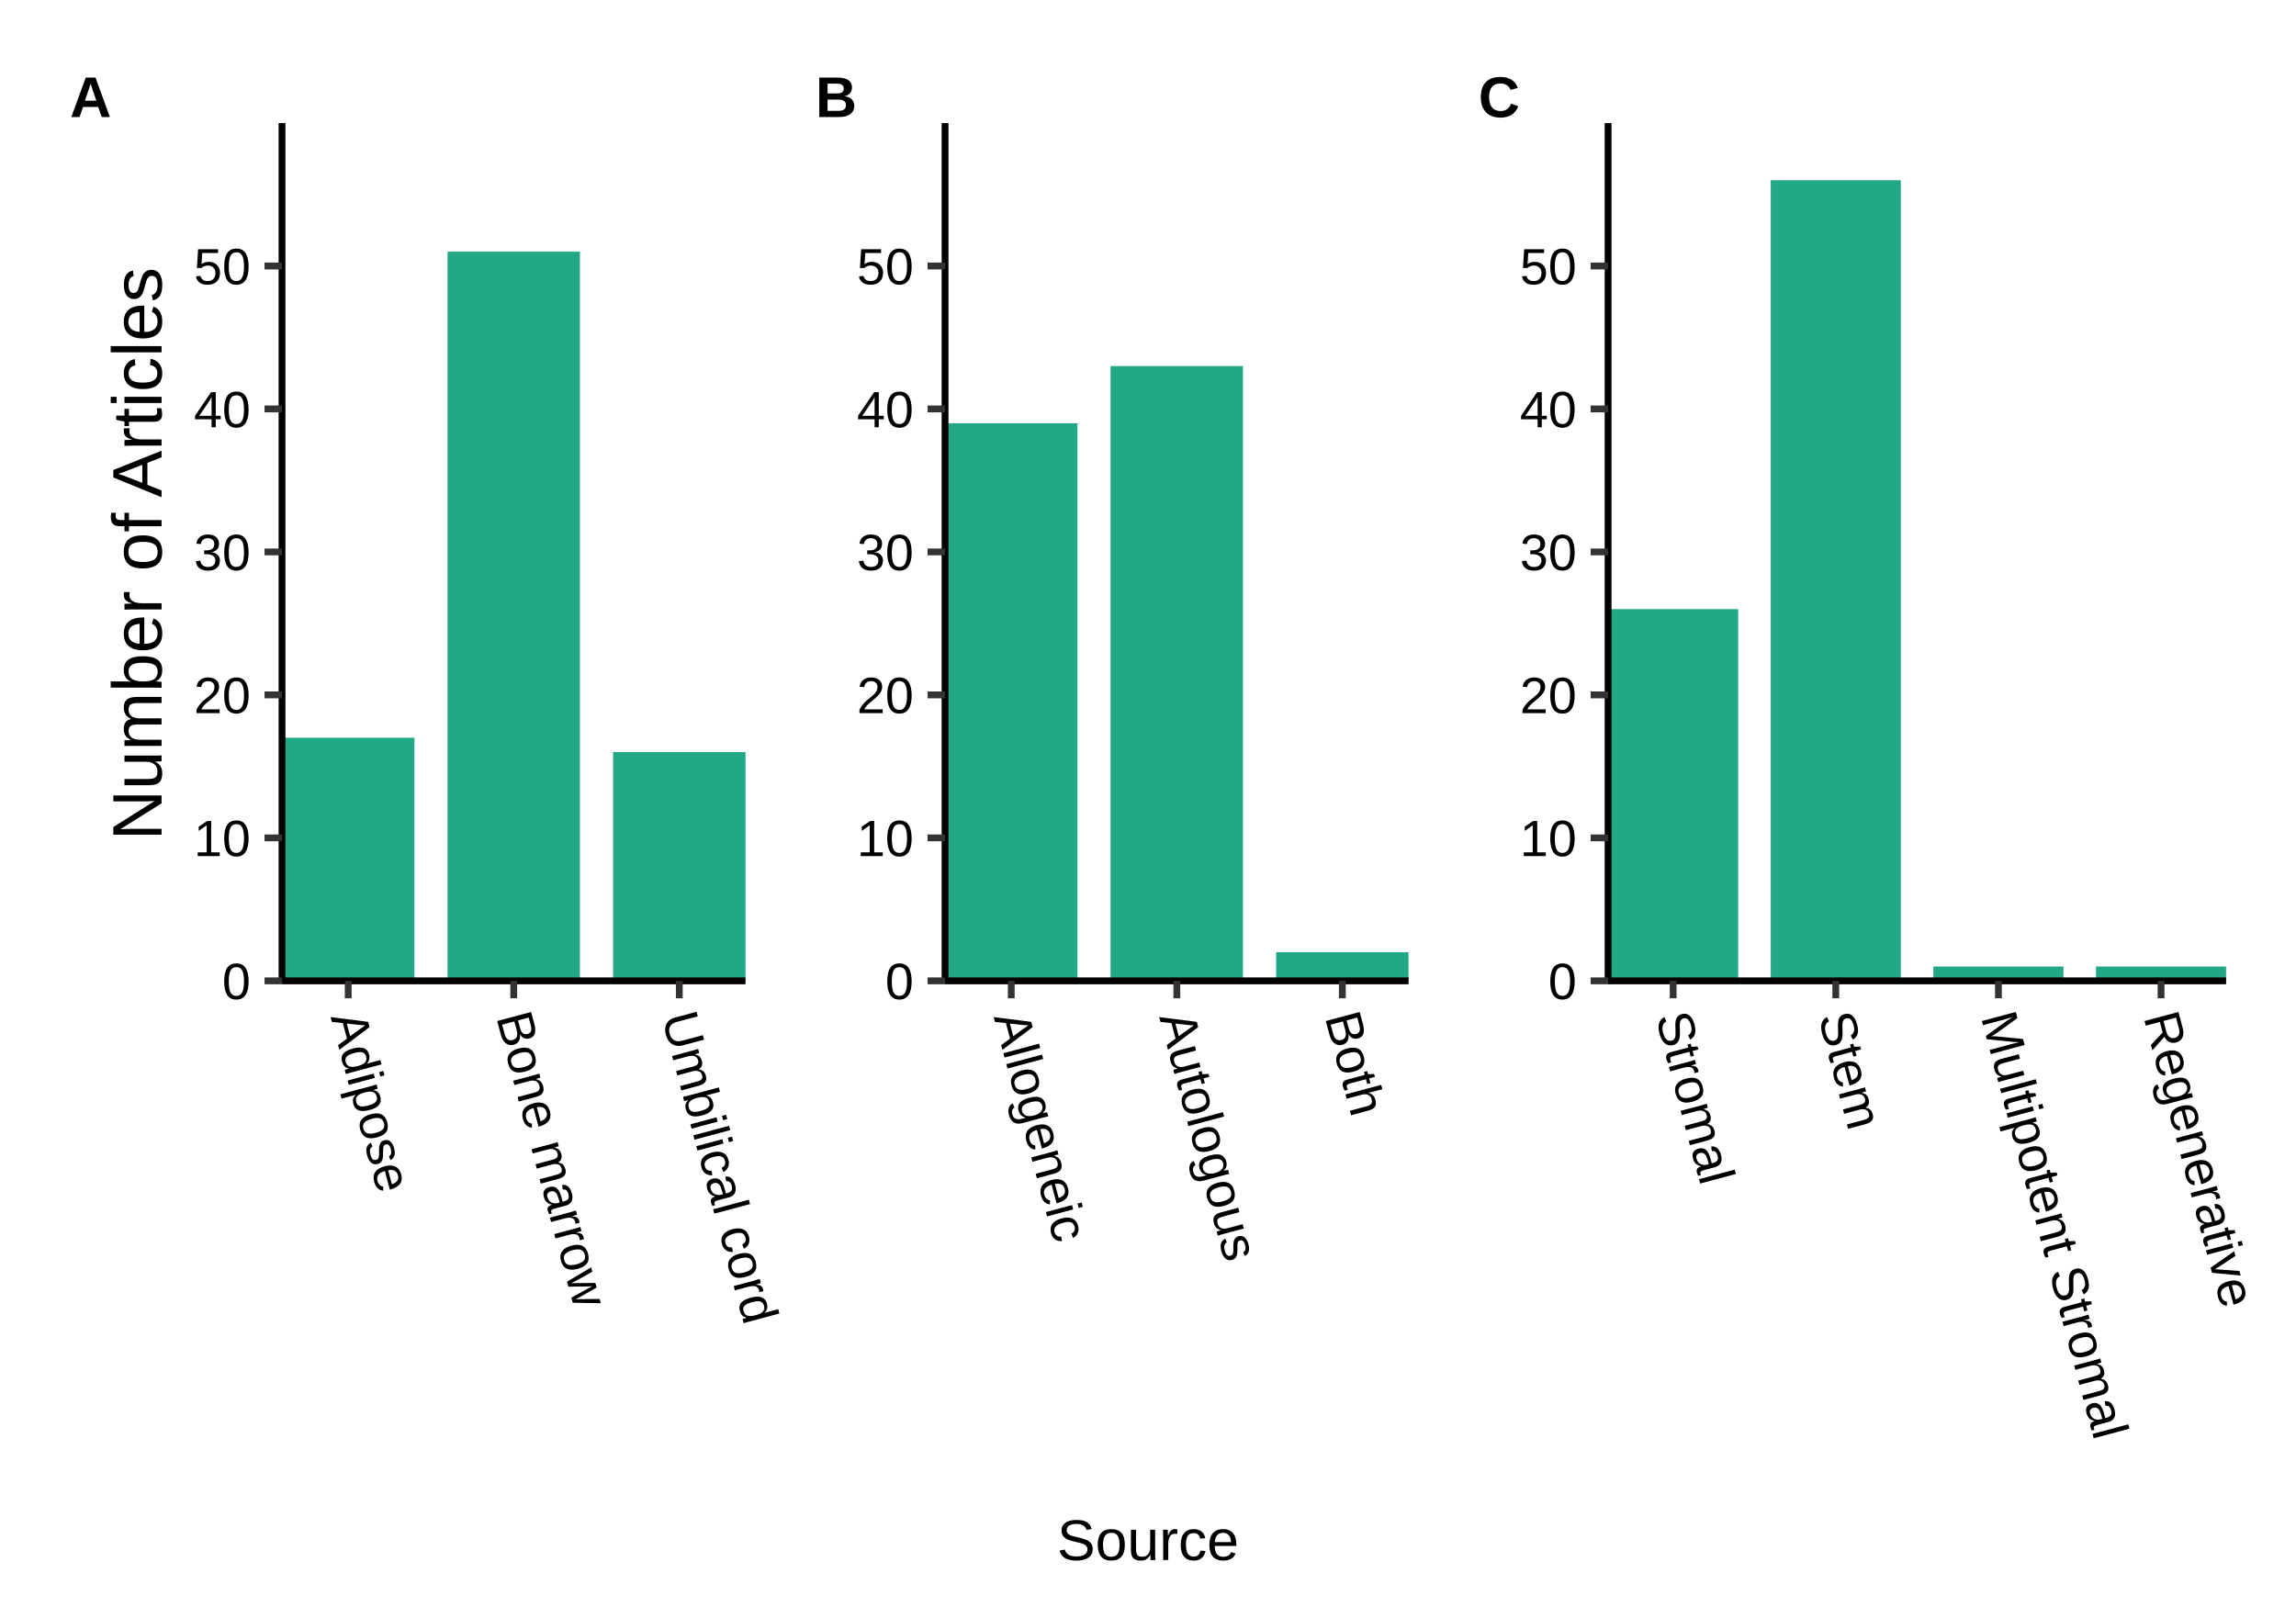
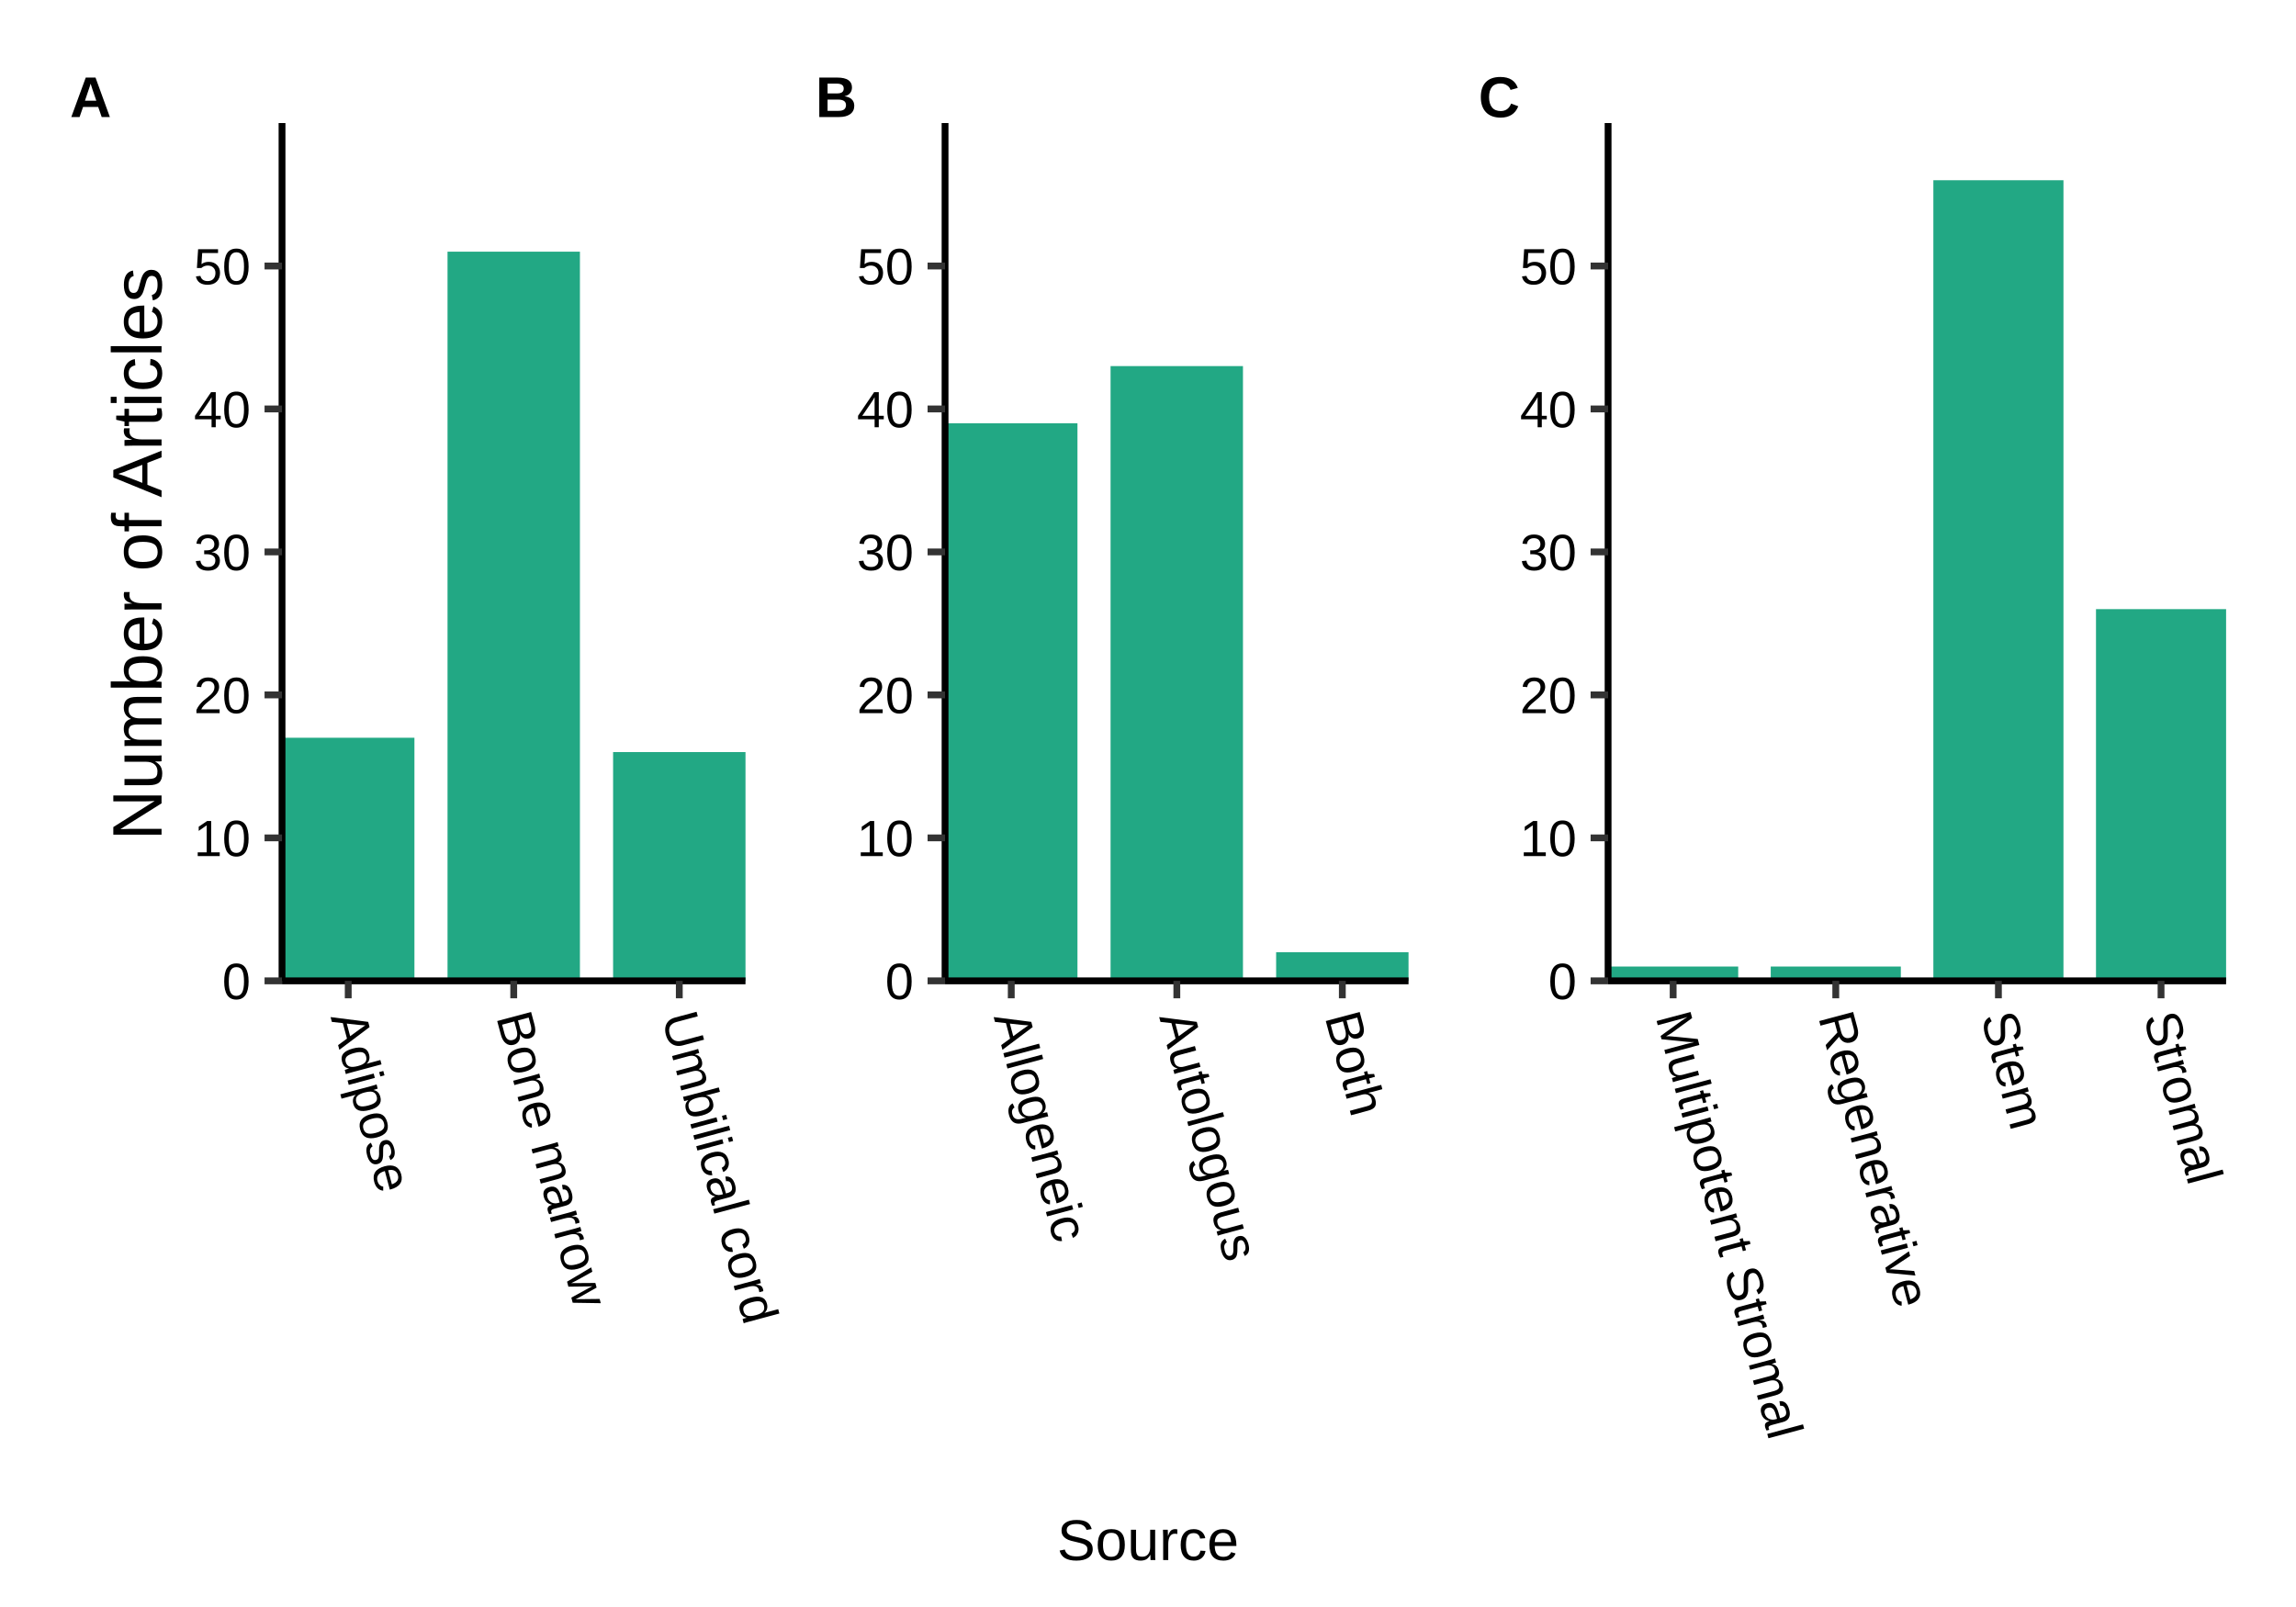
<svg xmlns="http://www.w3.org/2000/svg" viewBox="0 0 360.00 252.00">
  <defs>
    <style type="text/css">
    line, polyline, polygon, path, rect, circle {
      fill: none;
      stroke: #000000;
      stroke-linecap: round;
      stroke-linejoin: round;
      stroke-miterlimit: 10.00;
    }
  </style>
  </defs>
  <rect width="100%" height="100%" style="stroke: none; fill: #FFFFFF;" />
  <rect x="0" y="0.00" width="360.00" height="252.00" style="stroke-width: 1.07; stroke: #FFFFFF; fill: #FFFFFF;" />
  <defs>
    <clipPath id="cpNS40OHwxMjIuMzd8MjMyLjcwfDUuNDg=">
      <rect x="5.48" y="5.48" width="116.89" height="227.23" />
    </clipPath>
  </defs>
  <rect x="5.48" y="5.48" width="116.89" height="227.23" style="stroke-width: 1.07; stroke: #FFFFFF; fill: #FFFFFF;" clip-path="url(#cpNS40OHwxMjIuMzd8MjMyLjcwfDUuNDg=)" />
  <defs>
    <clipPath id="cpMC4wMHwzNjAuMDB8MjUyLjAwfDAuMDA=">
      <rect x="0.00" y="0.00" width="360.00" height="252.00" />
    </clipPath>
  </defs>
  <defs>
    <clipPath id="cpNDQuMjJ8MTE2Ljg5fDE1My44MXwxOS4zMA==">
      <rect x="44.22" y="19.30" width="72.67" height="134.51" />
    </clipPath>
  </defs>
  <rect x="44.22" y="19.30" width="72.67" height="134.51" style="stroke-width: 1.07; stroke: none; fill: #FFFFFF;" clip-path="url(#cpNDQuMjJ8MTE2Ljg5fDE1My44MXwxOS4zMA==)" />
  <rect x="44.22" y="115.69" width="20.76" height="38.11" style="stroke-width: 0.00; stroke: none; stroke-linecap: square; stroke-linejoin: miter; fill: #22A884;" clip-path="url(#cpNDQuMjJ8MTE2Ljg5fDE1My44MXwxOS4zMA==)" />
  <rect x="70.17" y="39.47" width="20.76" height="114.33" style="stroke-width: 0.00; stroke: none; stroke-linecap: square; stroke-linejoin: miter; fill: #22A884;" clip-path="url(#cpNDQuMjJ8MTE2Ljg5fDE1My44MXwxOS4zMA==)" />
  <rect x="96.13" y="117.94" width="20.76" height="35.87" style="stroke-width: 0.00; stroke: none; stroke-linecap: square; stroke-linejoin: miter; fill: #22A884;" clip-path="url(#cpNDQuMjJ8MTE2Ljg5fDE1My44MXwxOS4zMA==)" />
  <defs>
    <clipPath id="cpMC4wMHwzNjAuMDB8MjUyLjAwfDAuMDA=">
      <rect x="0.00" y="0.00" width="360.00" height="252.00" />
    </clipPath>
  </defs>
  <polyline points="44.22,153.81 44.22,19.30 " style="stroke-width: 1.07; stroke-linecap: butt;" clip-path="url(#cpMC4wMHwzNjAuMDB8MjUyLjAwfDAuMDA=)" />
  <g clip-path="url(#cpMC4wMHwzNjAuMDB8MjUyLjAwfDAuMDA=)">
    <text x="34.84" y="156.67" style="font-size: 8.00px; font-family: Arial;" textLength="4.45px" lengthAdjust="spacingAndGlyphs">0</text>
  </g>
  <g clip-path="url(#cpMC4wMHwzNjAuMDB8MjUyLjAwfDAuMDA=)">
    <text x="30.39" y="134.25" style="font-size: 8.00px; font-family: Arial;" textLength="8.90px" lengthAdjust="spacingAndGlyphs">10</text>
  </g>
  <g clip-path="url(#cpMC4wMHwzNjAuMDB8MjUyLjAwfDAuMDA=)">
    <text x="30.39" y="111.83" style="font-size: 8.00px; font-family: Arial;" textLength="8.90px" lengthAdjust="spacingAndGlyphs">20</text>
  </g>
  <g clip-path="url(#cpMC4wMHwzNjAuMDB8MjUyLjAwfDAuMDA=)">
    <text x="30.39" y="89.41" style="font-size: 8.00px; font-family: Arial;" textLength="8.90px" lengthAdjust="spacingAndGlyphs">30</text>
  </g>
  <g clip-path="url(#cpMC4wMHwzNjAuMDB8MjUyLjAwfDAuMDA=)">
    <text x="30.39" y="67.00" style="font-size: 8.00px; font-family: Arial;" textLength="8.90px" lengthAdjust="spacingAndGlyphs">40</text>
  </g>
  <g clip-path="url(#cpMC4wMHwzNjAuMDB8MjUyLjAwfDAuMDA=)">
    <text x="30.39" y="44.58" style="font-size: 8.00px; font-family: Arial;" textLength="8.90px" lengthAdjust="spacingAndGlyphs">50</text>
  </g>
  <polyline points="41.48,153.81 44.22,153.81 " style="stroke-width: 1.07; stroke: #333333; stroke-linecap: butt;" clip-path="url(#cpMC4wMHwzNjAuMDB8MjUyLjAwfDAuMDA=)" />
  <polyline points="41.48,131.39 44.22,131.39 " style="stroke-width: 1.07; stroke: #333333; stroke-linecap: butt;" clip-path="url(#cpMC4wMHwzNjAuMDB8MjUyLjAwfDAuMDA=)" />
  <polyline points="41.48,108.97 44.22,108.97 " style="stroke-width: 1.07; stroke: #333333; stroke-linecap: butt;" clip-path="url(#cpMC4wMHwzNjAuMDB8MjUyLjAwfDAuMDA=)" />
  <polyline points="41.48,86.55 44.22,86.55 " style="stroke-width: 1.07; stroke: #333333; stroke-linecap: butt;" clip-path="url(#cpMC4wMHwzNjAuMDB8MjUyLjAwfDAuMDA=)" />
  <polyline points="41.48,64.13 44.22,64.13 " style="stroke-width: 1.07; stroke: #333333; stroke-linecap: butt;" clip-path="url(#cpMC4wMHwzNjAuMDB8MjUyLjAwfDAuMDA=)" />
  <polyline points="41.48,41.71 44.22,41.71 " style="stroke-width: 1.07; stroke: #333333; stroke-linecap: butt;" clip-path="url(#cpMC4wMHwzNjAuMDB8MjUyLjAwfDAuMDA=)" />
  <polyline points="44.22,153.81 116.89,153.81 " style="stroke-width: 1.07; stroke-linecap: butt;" clip-path="url(#cpMC4wMHwzNjAuMDB8MjUyLjAwfDAuMDA=)" />
  <polyline points="54.60,156.55 54.60,153.81 " style="stroke-width: 1.07; stroke: #333333; stroke-linecap: butt;" clip-path="url(#cpMC4wMHwzNjAuMDB8MjUyLjAwfDAuMDA=)" />
  <polyline points="80.55,156.55 80.55,153.81 " style="stroke-width: 1.07; stroke: #333333; stroke-linecap: butt;" clip-path="url(#cpMC4wMHwzNjAuMDB8MjUyLjAwfDAuMDA=)" />
  <polyline points="106.51,156.55 106.51,153.81 " style="stroke-width: 1.07; stroke: #333333; stroke-linecap: butt;" clip-path="url(#cpMC4wMHwzNjAuMDB8MjUyLjAwfDAuMDA=)" />
  <g clip-path="url(#cpMC4wMHwzNjAuMDB8MjUyLjAwfDAuMDA=)">
    <text transform="translate(51.83,159.48) rotate(-285)" style="font-size: 8.00px; font-family: Arial;" textLength="28.91px" lengthAdjust="spacingAndGlyphs">Adipose</text>
  </g>
  <g clip-path="url(#cpMC4wMHwzNjAuMDB8MjUyLjAwfDAuMDA=)">
    <text transform="translate(77.79,159.48) rotate(-285)" style="font-size: 8.00px; font-family: Arial;" textLength="47.57px" lengthAdjust="spacingAndGlyphs">Bone marrow</text>
  </g>
  <g clip-path="url(#cpMC4wMHwzNjAuMDB8MjUyLjAwfDAuMDA=)">
    <text transform="translate(103.74,159.48) rotate(-285)" style="font-size: 8.00px; font-family: Arial;" textLength="50.23px" lengthAdjust="spacingAndGlyphs">Umbilical cord</text>
  </g>
  <g clip-path="url(#cpMC4wMHwzNjAuMDB8MjUyLjAwfDAuMDA=)">
    <text transform="translate(25.33,131.79) rotate(-90)" style="font-size: 11.00px; font-family: Arial;" textLength="90.47px" lengthAdjust="spacingAndGlyphs">Number of Articles</text>
  </g>
  <g clip-path="url(#cpMC4wMHwzNjAuMDB8MjUyLjAwfDAuMDA=)">
    <text x="10.96" y="18.35" style="font-size: 9.00px; font-weight: bold; font-family: Arial;" textLength="6.50px" lengthAdjust="spacingAndGlyphs">A</text>
  </g>
  <defs>
    <clipPath id="cpMTIyLjM3fDIyNi4zM3wyMzIuNzB8NS40OA==">
      <rect x="122.37" y="5.48" width="103.96" height="227.23" />
    </clipPath>
  </defs>
  <rect x="122.37" y="5.48" width="103.96" height="227.23" style="stroke-width: 1.07; stroke: #FFFFFF; fill: #FFFFFF;" clip-path="url(#cpMTIyLjM3fDIyNi4zM3wyMzIuNzB8NS40OA==)" />
  <defs>
    <clipPath id="cpMC4wMHwzNjAuMDB8MjUyLjAwfDAuMDA=">
      <rect x="0.00" y="0.00" width="360.00" height="252.00" />
    </clipPath>
  </defs>
  <defs>
    <clipPath id="cpMTQ4LjE4fDIyMC44NXwxNTMuODF8MTkuMzA=">
      <rect x="148.18" y="19.30" width="72.67" height="134.51" />
    </clipPath>
  </defs>
  <rect x="148.18" y="19.30" width="72.67" height="134.51" style="stroke-width: 1.07; stroke: none; fill: #FFFFFF;" clip-path="url(#cpMTQ4LjE4fDIyMC44NXwxNTMuODF8MTkuMzA=)" />
  <rect x="148.18" y="66.37" width="20.76" height="87.43" style="stroke-width: 0.00; stroke: none; stroke-linecap: square; stroke-linejoin: miter; fill: #22A884;" clip-path="url(#cpMTQ4LjE4fDIyMC44NXwxNTMuODF8MTkuMzA=)" />
  <rect x="174.13" y="57.41" width="20.76" height="96.40" style="stroke-width: 0.00; stroke: none; stroke-linecap: square; stroke-linejoin: miter; fill: #22A884;" clip-path="url(#cpMTQ4LjE4fDIyMC44NXwxNTMuODF8MTkuMzA=)" />
  <rect x="200.09" y="149.32" width="20.76" height="4.48" style="stroke-width: 0.00; stroke: none; stroke-linecap: square; stroke-linejoin: miter; fill: #22A884;" clip-path="url(#cpMTQ4LjE4fDIyMC44NXwxNTMuODF8MTkuMzA=)" />
  <defs>
    <clipPath id="cpMC4wMHwzNjAuMDB8MjUyLjAwfDAuMDA=">
      <rect x="0.00" y="0.00" width="360.00" height="252.00" />
    </clipPath>
  </defs>
  <polyline points="148.18,153.81 148.18,19.30 " style="stroke-width: 1.07; stroke-linecap: butt;" clip-path="url(#cpMC4wMHwzNjAuMDB8MjUyLjAwfDAuMDA=)" />
  <g clip-path="url(#cpMC4wMHwzNjAuMDB8MjUyLjAwfDAuMDA=)">
    <text x="138.80" y="156.67" style="font-size: 8.00px; font-family: Arial;" textLength="4.45px" lengthAdjust="spacingAndGlyphs">0</text>
  </g>
  <g clip-path="url(#cpMC4wMHwzNjAuMDB8MjUyLjAwfDAuMDA=)">
    <text x="134.35" y="134.25" style="font-size: 8.00px; font-family: Arial;" textLength="8.90px" lengthAdjust="spacingAndGlyphs">10</text>
  </g>
  <g clip-path="url(#cpMC4wMHwzNjAuMDB8MjUyLjAwfDAuMDA=)">
    <text x="134.35" y="111.83" style="font-size: 8.00px; font-family: Arial;" textLength="8.90px" lengthAdjust="spacingAndGlyphs">20</text>
  </g>
  <g clip-path="url(#cpMC4wMHwzNjAuMDB8MjUyLjAwfDAuMDA=)">
    <text x="134.35" y="89.41" style="font-size: 8.00px; font-family: Arial;" textLength="8.90px" lengthAdjust="spacingAndGlyphs">30</text>
  </g>
  <g clip-path="url(#cpMC4wMHwzNjAuMDB8MjUyLjAwfDAuMDA=)">
    <text x="134.35" y="67.00" style="font-size: 8.00px; font-family: Arial;" textLength="8.90px" lengthAdjust="spacingAndGlyphs">40</text>
  </g>
  <g clip-path="url(#cpMC4wMHwzNjAuMDB8MjUyLjAwfDAuMDA=)">
    <text x="134.35" y="44.58" style="font-size: 8.00px; font-family: Arial;" textLength="8.90px" lengthAdjust="spacingAndGlyphs">50</text>
  </g>
  <polyline points="145.44,153.81 148.18,153.81 " style="stroke-width: 1.07; stroke: #333333; stroke-linecap: butt;" clip-path="url(#cpMC4wMHwzNjAuMDB8MjUyLjAwfDAuMDA=)" />
  <polyline points="145.44,131.39 148.18,131.39 " style="stroke-width: 1.07; stroke: #333333; stroke-linecap: butt;" clip-path="url(#cpMC4wMHwzNjAuMDB8MjUyLjAwfDAuMDA=)" />
  <polyline points="145.44,108.97 148.18,108.97 " style="stroke-width: 1.07; stroke: #333333; stroke-linecap: butt;" clip-path="url(#cpMC4wMHwzNjAuMDB8MjUyLjAwfDAuMDA=)" />
  <polyline points="145.44,86.55 148.18,86.55 " style="stroke-width: 1.07; stroke: #333333; stroke-linecap: butt;" clip-path="url(#cpMC4wMHwzNjAuMDB8MjUyLjAwfDAuMDA=)" />
  <polyline points="145.44,64.13 148.18,64.13 " style="stroke-width: 1.07; stroke: #333333; stroke-linecap: butt;" clip-path="url(#cpMC4wMHwzNjAuMDB8MjUyLjAwfDAuMDA=)" />
  <polyline points="145.44,41.71 148.18,41.71 " style="stroke-width: 1.07; stroke: #333333; stroke-linecap: butt;" clip-path="url(#cpMC4wMHwzNjAuMDB8MjUyLjAwfDAuMDA=)" />
  <polyline points="148.18,153.81 220.85,153.81 " style="stroke-width: 1.07; stroke-linecap: butt;" clip-path="url(#cpMC4wMHwzNjAuMDB8MjUyLjAwfDAuMDA=)" />
  <polyline points="158.56,156.55 158.56,153.81 " style="stroke-width: 1.07; stroke: #333333; stroke-linecap: butt;" clip-path="url(#cpMC4wMHwzNjAuMDB8MjUyLjAwfDAuMDA=)" />
  <polyline points="184.52,156.55 184.52,153.81 " style="stroke-width: 1.07; stroke: #333333; stroke-linecap: butt;" clip-path="url(#cpMC4wMHwzNjAuMDB8MjUyLjAwfDAuMDA=)" />
  <polyline points="210.47,156.55 210.47,153.81 " style="stroke-width: 1.07; stroke: #333333; stroke-linecap: butt;" clip-path="url(#cpMC4wMHwzNjAuMDB8MjUyLjAwfDAuMDA=)" />
  <g clip-path="url(#cpMC4wMHwzNjAuMDB8MjUyLjAwfDAuMDA=)">
    <text transform="translate(155.80,159.48) rotate(-285)" style="font-size: 8.00px; font-family: Arial;" textLength="36.91px" lengthAdjust="spacingAndGlyphs">Allogeneic</text>
  </g>
  <g clip-path="url(#cpMC4wMHwzNjAuMDB8MjUyLjAwfDAuMDA=)">
    <text transform="translate(181.75,159.48) rotate(-285)" style="font-size: 8.00px; font-family: Arial;" textLength="40.03px" lengthAdjust="spacingAndGlyphs">Autologous</text>
  </g>
  <g clip-path="url(#cpMC4wMHwzNjAuMDB8MjUyLjAwfDAuMDA=)">
    <text transform="translate(207.71,159.48) rotate(-285)" style="font-size: 8.00px; font-family: Arial;" textLength="16.46px" lengthAdjust="spacingAndGlyphs">Both</text>
  </g>
  <g clip-path="url(#cpMC4wMHwzNjAuMDB8MjUyLjAwfDAuMDA=)">
    <text x="127.85" y="18.35" style="font-size: 9.00px; font-weight: bold; font-family: Arial;" textLength="6.50px" lengthAdjust="spacingAndGlyphs">B</text>
  </g>
  <defs>
    <clipPath id="cpMjI2LjMzfDM1NC41MnwyMzIuNzB8NS40OA==">
      <rect x="226.33" y="5.48" width="128.19" height="227.23" />
    </clipPath>
  </defs>
  <rect x="226.33" y="5.48" width="128.19" height="227.23" style="stroke-width: 1.07; stroke: #FFFFFF; fill: #FFFFFF;" clip-path="url(#cpMjI2LjMzfDM1NC41MnwyMzIuNzB8NS40OA==)" />
  <defs>
    <clipPath id="cpMC4wMHwzNjAuMDB8MjUyLjAwfDAuMDA=">
      <rect x="0.00" y="0.00" width="360.00" height="252.00" />
    </clipPath>
  </defs>
  <defs>
    <clipPath id="cpMjUyLjE0fDM0OS4wNHwxNTMuODF8MTkuMzA=">
      <rect x="252.14" y="19.30" width="96.90" height="134.51" />
    </clipPath>
  </defs>
  <rect x="252.14" y="19.30" width="96.90" height="134.51" style="stroke-width: 1.07; stroke: none; fill: #FFFFFF;" clip-path="url(#cpMjUyLjE0fDM0OS4wNHwxNTMuODF8MTkuMzA=)" />
-   <rect x="252.14" y="95.52" width="20.40" height="58.29" style="stroke-width: 0.00; stroke: none; stroke-linecap: square; stroke-linejoin: miter; fill: #22A884;" clip-path="url(#cpMjUyLjE0fDM0OS4wNHwxNTMuODF8MTkuMzA=)" />
-   <rect x="277.64" y="28.26" width="20.40" height="125.54" style="stroke-width: 0.00; stroke: none; stroke-linecap: square; stroke-linejoin: miter; fill: #22A884;" clip-path="url(#cpMjUyLjE0fDM0OS4wNHwxNTMuODF8MTkuMzA=)" />
-   <rect x="303.14" y="151.56" width="20.40" height="2.24" style="stroke-width: 0.00; stroke: none; stroke-linecap: square; stroke-linejoin: miter; fill: #22A884;" clip-path="url(#cpMjUyLjE0fDM0OS4wNHwxNTMuODF8MTkuMzA=)" />
-   <rect x="328.64" y="151.56" width="20.40" height="2.24" style="stroke-width: 0.00; stroke: none; stroke-linecap: square; stroke-linejoin: miter; fill: #22A884;" clip-path="url(#cpMjUyLjE0fDM0OS4wNHwxNTMuODF8MTkuMzA=)" />
+   <rect x="252.14" y="151.56" width="20.40" height="2.24" style="stroke-width: 0.00; stroke: none; stroke-linecap: square; stroke-linejoin: miter; fill: #22A884;" clip-path="url(#cpMjUyLjE0fDM0OS4wNHwxNTMuODF8MTkuMzA=)" />
+   <rect x="277.64" y="151.56" width="20.40" height="2.24" style="stroke-width: 0.00; stroke: none; stroke-linecap: square; stroke-linejoin: miter; fill: #22A884;" clip-path="url(#cpMjUyLjE0fDM0OS4wNHwxNTMuODF8MTkuMzA=)" />
+   <rect x="303.14" y="28.26" width="20.40" height="125.54" style="stroke-width: 0.00; stroke: none; stroke-linecap: square; stroke-linejoin: miter; fill: #22A884;" clip-path="url(#cpMjUyLjE0fDM0OS4wNHwxNTMuODF8MTkuMzA=)" />
+   <rect x="328.64" y="95.52" width="20.40" height="58.29" style="stroke-width: 0.00; stroke: none; stroke-linecap: square; stroke-linejoin: miter; fill: #22A884;" clip-path="url(#cpMjUyLjE0fDM0OS4wNHwxNTMuODF8MTkuMzA=)" />
  <defs>
    <clipPath id="cpMC4wMHwzNjAuMDB8MjUyLjAwfDAuMDA=">
      <rect x="0.00" y="0.00" width="360.00" height="252.00" />
    </clipPath>
  </defs>
  <polyline points="252.14,153.81 252.14,19.30 " style="stroke-width: 1.07; stroke-linecap: butt;" clip-path="url(#cpMC4wMHwzNjAuMDB8MjUyLjAwfDAuMDA=)" />
  <g clip-path="url(#cpMC4wMHwzNjAuMDB8MjUyLjAwfDAuMDA=)">
    <text x="242.76" y="156.67" style="font-size: 8.00px; font-family: Arial;" textLength="4.45px" lengthAdjust="spacingAndGlyphs">0</text>
  </g>
  <g clip-path="url(#cpMC4wMHwzNjAuMDB8MjUyLjAwfDAuMDA=)">
    <text x="238.31" y="134.25" style="font-size: 8.00px; font-family: Arial;" textLength="8.90px" lengthAdjust="spacingAndGlyphs">10</text>
  </g>
  <g clip-path="url(#cpMC4wMHwzNjAuMDB8MjUyLjAwfDAuMDA=)">
    <text x="238.31" y="111.83" style="font-size: 8.00px; font-family: Arial;" textLength="8.90px" lengthAdjust="spacingAndGlyphs">20</text>
  </g>
  <g clip-path="url(#cpMC4wMHwzNjAuMDB8MjUyLjAwfDAuMDA=)">
    <text x="238.31" y="89.41" style="font-size: 8.00px; font-family: Arial;" textLength="8.90px" lengthAdjust="spacingAndGlyphs">30</text>
  </g>
  <g clip-path="url(#cpMC4wMHwzNjAuMDB8MjUyLjAwfDAuMDA=)">
    <text x="238.31" y="67.00" style="font-size: 8.00px; font-family: Arial;" textLength="8.90px" lengthAdjust="spacingAndGlyphs">40</text>
  </g>
  <g clip-path="url(#cpMC4wMHwzNjAuMDB8MjUyLjAwfDAuMDA=)">
    <text x="238.31" y="44.58" style="font-size: 8.00px; font-family: Arial;" textLength="8.90px" lengthAdjust="spacingAndGlyphs">50</text>
  </g>
  <polyline points="249.40,153.81 252.14,153.81 " style="stroke-width: 1.07; stroke: #333333; stroke-linecap: butt;" clip-path="url(#cpMC4wMHwzNjAuMDB8MjUyLjAwfDAuMDA=)" />
  <polyline points="249.40,131.39 252.14,131.39 " style="stroke-width: 1.07; stroke: #333333; stroke-linecap: butt;" clip-path="url(#cpMC4wMHwzNjAuMDB8MjUyLjAwfDAuMDA=)" />
  <polyline points="249.40,108.97 252.14,108.97 " style="stroke-width: 1.07; stroke: #333333; stroke-linecap: butt;" clip-path="url(#cpMC4wMHwzNjAuMDB8MjUyLjAwfDAuMDA=)" />
  <polyline points="249.40,86.55 252.14,86.55 " style="stroke-width: 1.07; stroke: #333333; stroke-linecap: butt;" clip-path="url(#cpMC4wMHwzNjAuMDB8MjUyLjAwfDAuMDA=)" />
  <polyline points="249.40,64.13 252.14,64.13 " style="stroke-width: 1.07; stroke: #333333; stroke-linecap: butt;" clip-path="url(#cpMC4wMHwzNjAuMDB8MjUyLjAwfDAuMDA=)" />
  <polyline points="249.40,41.71 252.14,41.71 " style="stroke-width: 1.07; stroke: #333333; stroke-linecap: butt;" clip-path="url(#cpMC4wMHwzNjAuMDB8MjUyLjAwfDAuMDA=)" />
  <polyline points="252.14,153.81 349.04,153.81 " style="stroke-width: 1.07; stroke-linecap: butt;" clip-path="url(#cpMC4wMHwzNjAuMDB8MjUyLjAwfDAuMDA=)" />
  <polyline points="262.34,156.55 262.34,153.81 " style="stroke-width: 1.07; stroke: #333333; stroke-linecap: butt;" clip-path="url(#cpMC4wMHwzNjAuMDB8MjUyLjAwfDAuMDA=)" />
  <polyline points="287.84,156.55 287.84,153.81 " style="stroke-width: 1.07; stroke: #333333; stroke-linecap: butt;" clip-path="url(#cpMC4wMHwzNjAuMDB8MjUyLjAwfDAuMDA=)" />
  <polyline points="313.34,156.55 313.34,153.81 " style="stroke-width: 1.07; stroke: #333333; stroke-linecap: butt;" clip-path="url(#cpMC4wMHwzNjAuMDB8MjUyLjAwfDAuMDA=)" />
  <polyline points="338.84,156.55 338.84,153.81 " style="stroke-width: 1.07; stroke: #333333; stroke-linecap: butt;" clip-path="url(#cpMC4wMHwzNjAuMDB8MjUyLjAwfDAuMDA=)" />
  <g clip-path="url(#cpMC4wMHwzNjAuMDB8MjUyLjAwfDAuMDA=)">
-     <text transform="translate(259.58,159.48) rotate(-285)" style="font-size: 8.00px; font-family: Arial;" textLength="27.56px" lengthAdjust="spacingAndGlyphs">Stromal</text>
-   </g>
-   <g clip-path="url(#cpMC4wMHwzNjAuMDB8MjUyLjAwfDAuMDA=)">
-     <text transform="translate(285.08,159.48) rotate(-285)" style="font-size: 8.00px; font-family: Arial;" textLength="18.67px" lengthAdjust="spacingAndGlyphs">Stem</text>
-   </g>
-   <g clip-path="url(#cpMC4wMHwzNjAuMDB8MjUyLjAwfDAuMDA=)">
-     <text transform="translate(310.58,159.48) rotate(-285)" style="font-size: 8.00px; font-family: Arial;" textLength="68.92px" lengthAdjust="spacingAndGlyphs">Multipotent Stromal</text>
-   </g>
-   <g clip-path="url(#cpMC4wMHwzNjAuMDB8MjUyLjAwfDAuMDA=)">
-     <text transform="translate(336.08,159.48) rotate(-285)" style="font-size: 8.00px; font-family: Arial;" textLength="47.59px" lengthAdjust="spacingAndGlyphs">Regenerative</text>
+     <text transform="translate(259.58,159.48) rotate(-285)" style="font-size: 8.00px; font-family: Arial;" textLength="68.92px" lengthAdjust="spacingAndGlyphs">Multipotent Stromal</text>
+   </g>
+   <g clip-path="url(#cpMC4wMHwzNjAuMDB8MjUyLjAwfDAuMDA=)">
+     <text transform="translate(285.08,159.48) rotate(-285)" style="font-size: 8.00px; font-family: Arial;" textLength="47.59px" lengthAdjust="spacingAndGlyphs">Regenerative</text>
+   </g>
+   <g clip-path="url(#cpMC4wMHwzNjAuMDB8MjUyLjAwfDAuMDA=)">
+     <text transform="translate(310.58,159.48) rotate(-285)" style="font-size: 8.00px; font-family: Arial;" textLength="18.67px" lengthAdjust="spacingAndGlyphs">Stem</text>
+   </g>
+   <g clip-path="url(#cpMC4wMHwzNjAuMDB8MjUyLjAwfDAuMDA=)">
+     <text transform="translate(336.08,159.48) rotate(-285)" style="font-size: 8.00px; font-family: Arial;" textLength="27.56px" lengthAdjust="spacingAndGlyphs">Stromal</text>
  </g>
  <g clip-path="url(#cpMC4wMHwzNjAuMDB8MjUyLjAwfDAuMDA=)">
    <text x="231.81" y="18.35" style="font-size: 9.00px; font-weight: bold; font-family: Arial;" textLength="6.50px" lengthAdjust="spacingAndGlyphs">C</text>
  </g>
  <g clip-path="url(#cpMC4wMHwzNjAuMDB8MjUyLjAwfDAuMDA=)">
    <text x="165.74" y="244.63" style="font-size: 9.00px; font-family: Arial;" textLength="28.52px" lengthAdjust="spacingAndGlyphs">Source</text>
  </g>
</svg>
